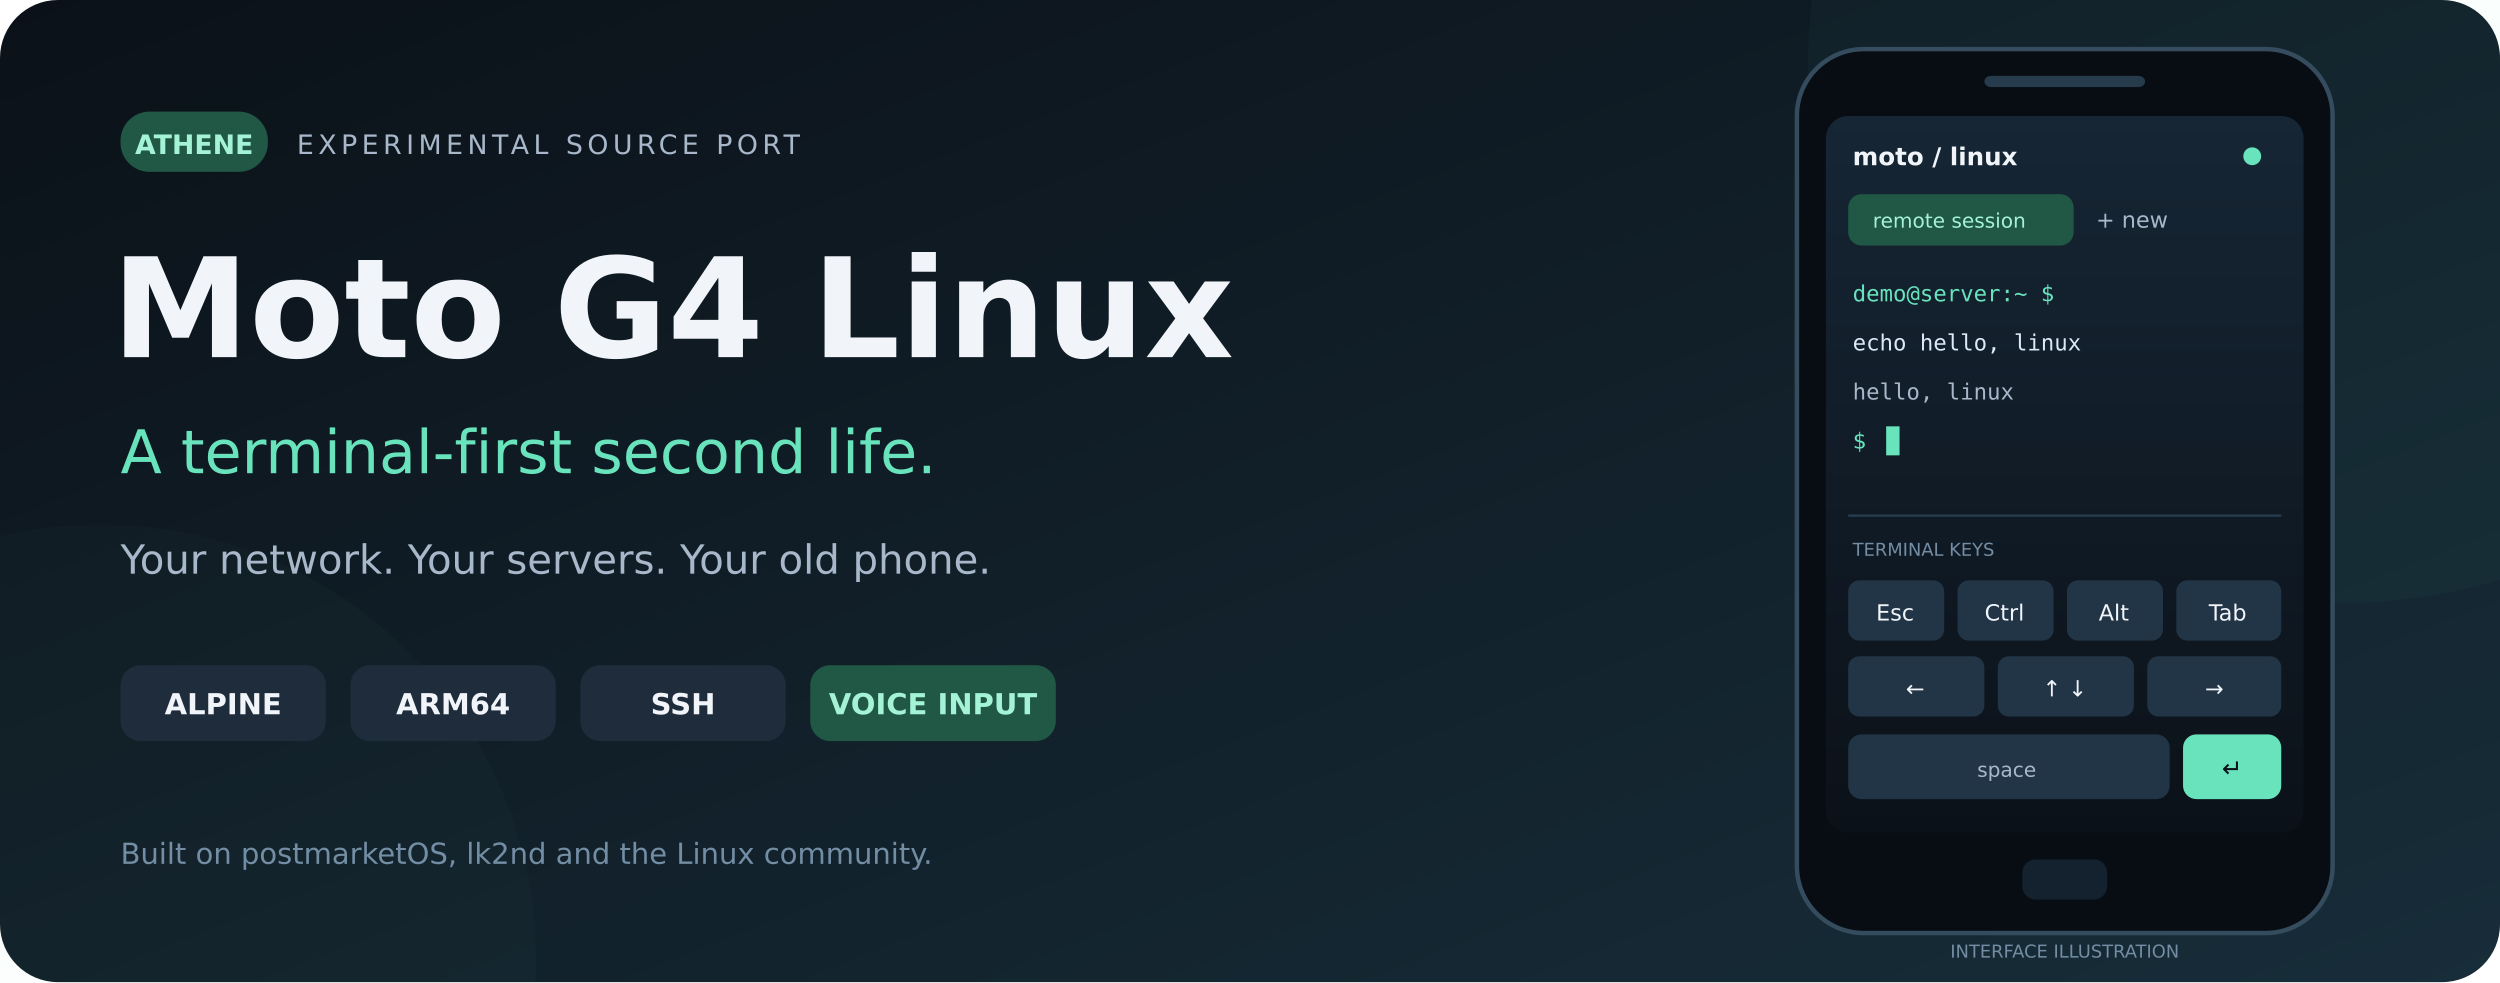
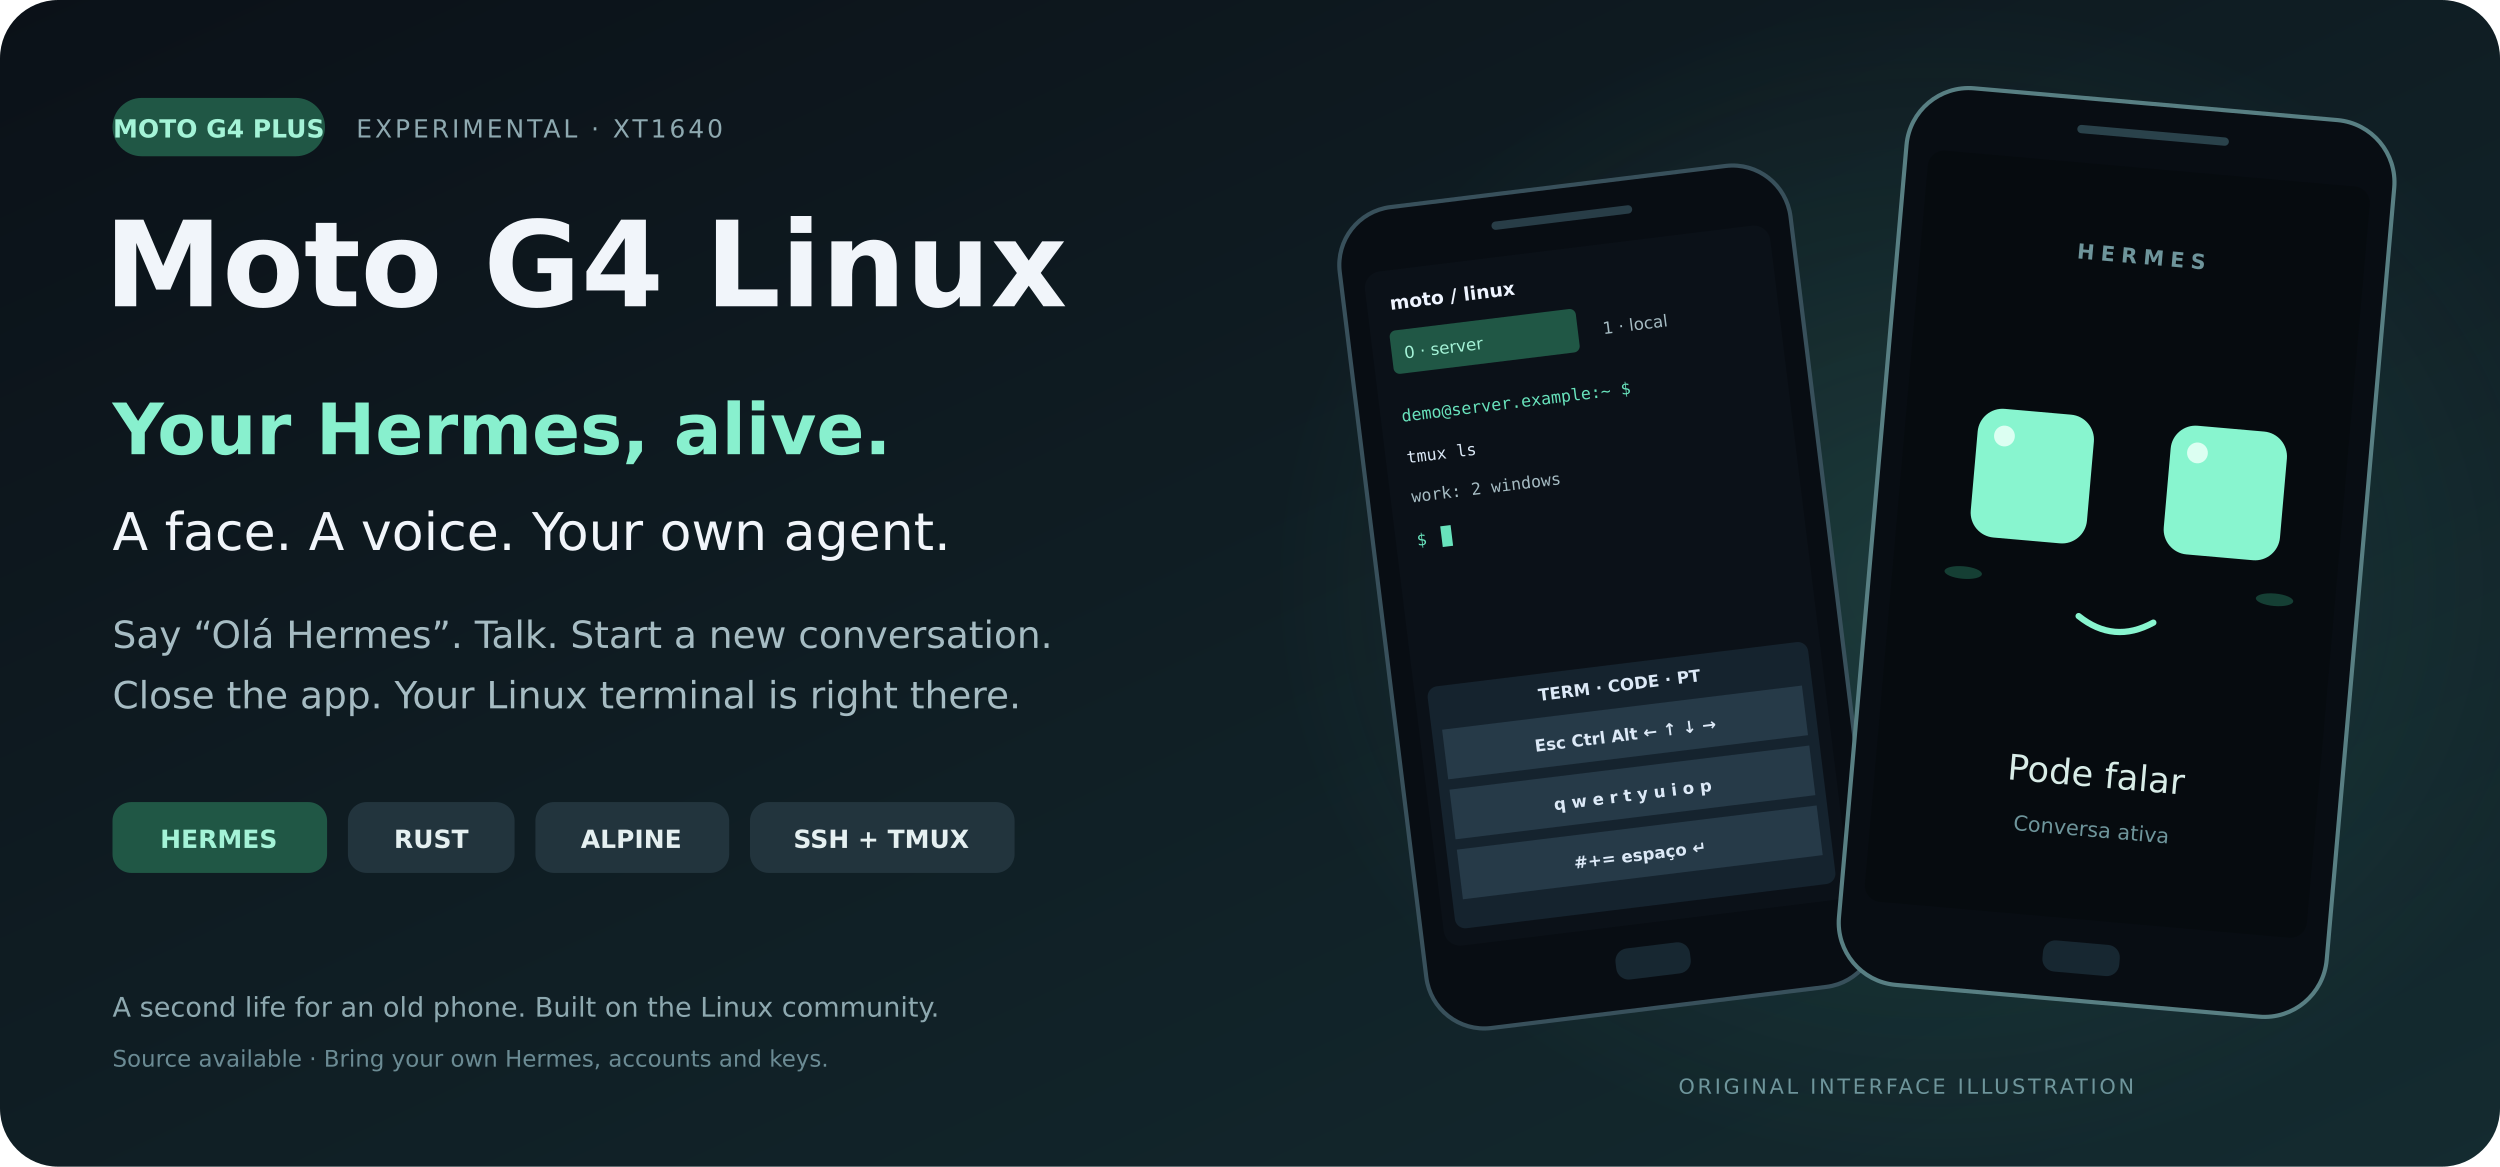
- <svg xmlns="http://www.w3.org/2000/svg" width="1120" height="440" viewBox="0 0 1120 440" role="img" aria-labelledby="title desc">
+ <svg xmlns="http://www.w3.org/2000/svg" width="1200" height="560" viewBox="0 0 1200 560" role="img" aria-labelledby="title desc">
  <defs>
    <linearGradient id="bg" x2="1" y2="1">
      <stop stop-color="#0b1118" />
-       <stop offset="1" stop-color="#172d39" />
+       <stop offset="1" stop-color="#142b30" />
    </linearGradient>
-     <linearGradient id="screen" x2="0" y2="1">
-       <stop stop-color="#162635" />
-       <stop offset="1" stop-color="#0b1118" />
-     </linearGradient>
+     <radialGradient id="glow">
+       <stop stop-color="#68e3bc" stop-opacity=".13" />
+       <stop offset="1" stop-color="#68e3bc" stop-opacity="0" />
+     </radialGradient>
  </defs>
-   <rect width="1120" height="440" rx="26" fill="url(#bg)" />
-   <circle cx="1050" cy="30" r="240" fill="#68e3bc" opacity=".035" />
-   <circle cx="45" cy="430" r="195" fill="#68e3bc" opacity=".025" />
+   <rect width="1200" height="560" rx="28" fill="url(#bg)" />
+   <ellipse cx="930" cy="280" rx="320" ry="280" fill="url(#glow)" />
  <g font-family="DejaVu Sans,Segoe UI,Arial,sans-serif">
-     <rect x="54" y="50" width="66" height="27" rx="13" fill="#205745" />
-     <text x="87" y="69" fill="#a4f3d7" text-anchor="middle" font-size="12" font-weight="700">ATHENE</text>
-     <text x="133" y="69" fill="#a8b8ca" font-size="12" letter-spacing="2">EXPERIMENTAL SOURCE PORT</text>
-     <text x="50" y="160" fill="#f1f5fa" font-size="62" font-weight="700">Moto G4 Linux</text>
-     <text x="54" y="212" fill="#68e3bc" font-size="27">A terminal-first second life.</text>
-     <text x="54" y="257" fill="#a8b8ca" font-size="18">Your network. Your servers. Your old phone.</text>
-     <g font-size="13" font-weight="700">
-       <rect x="54" y="298" width="92" height="34" rx="9" fill="#1e2c3b" />
-       <text x="100" y="320" fill="#f1f5fa" text-anchor="middle">ALPINE</text>
-       <rect x="157" y="298" width="92" height="34" rx="9" fill="#1e2c3b" />
-       <text x="203" y="320" fill="#f1f5fa" text-anchor="middle">ARM64</text>
-       <rect x="260" y="298" width="92" height="34" rx="9" fill="#1e2c3b" />
-       <text x="306" y="320" fill="#f1f5fa" text-anchor="middle">SSH</text>
-       <rect x="363" y="298" width="110" height="34" rx="9" fill="#205745" />
-       <text x="418" y="320" fill="#a4f3d7" text-anchor="middle">VOICE INPUT</text>
+     <rect x="54" y="47" width="102" height="28" rx="14" fill="#205745" />
+     <text x="105" y="66" text-anchor="middle" fill="#a4f3d7" font-size="12" font-weight="700">MOTO G4 PLUS</text>
+     <text x="171" y="66" fill="#8ea9b0" font-size="12" letter-spacing="1.4">EXPERIMENTAL · XT1640</text>
+     <text x="50" y="147" fill="#f1f5fa" font-size="57" font-weight="700">Moto G4 Linux</text>
+     <text x="54" y="218" fill="#88f0ce" font-size="34" font-weight="700">Your Hermes, alive.</text>
+     <text x="54" y="264" fill="#f1f5fa" font-size="25">A face. A voice. Your own agent.</text>
+     <text x="54" y="311" fill="#a6bcc3" font-size="18">Say “Olá Hermes”. Talk. Start a new conversation.</text>
+     <text x="54" y="340" fill="#a6bcc3" font-size="18">Close the app. Your Linux terminal is right there.</text>
+     <g font-size="12" font-weight="700" text-anchor="middle">
+       <rect x="54" y="385" width="103" height="34" rx="9" fill="#205745" />
+       <text x="105" y="407" fill="#a4f3d7">HERMES</text>
+       <rect x="167" y="385" width="80" height="34" rx="9" fill="#22343d" />
+       <text x="207" y="407" fill="#e5f0f1">RUST</text>
+       <rect x="257" y="385" width="93" height="34" rx="9" fill="#22343d" />
+       <text x="303" y="407" fill="#e5f0f1">ALPINE</text>
+       <rect x="360" y="385" width="127" height="34" rx="9" fill="#22343d" />
+       <text x="423" y="407" fill="#e5f0f1">SSH + TMUX</text>
    </g>
-     <text x="54" y="387" fill="#738da4" font-size="13">Built on postmarketOS, lk2nd and the Linux community.</text>
-     <g transform="translate(805,22)">
-       <rect width="240" height="396" rx="30" fill="#080d13" stroke="#344c5e" stroke-width="2" />
-       <rect x="84" y="12" width="72" height="5" rx="3" fill="#263b4b" />
-       <rect x="13" y="30" width="214" height="321" rx="10" fill="url(#screen)" />
-       <text x="25" y="52" fill="#f1f5fa" font-size="11" font-weight="700">moto / linux</text>
-       <circle cx="204" cy="48" r="4" fill="#68e3bc" />
-       <rect x="23" y="65" width="101" height="23" rx="6" fill="#205745" />
-       <text x="34" y="80" fill="#a4f3d7" font-size="9">remote session</text>
-       <text x="134" y="80" fill="#a8b8ca" font-size="10">+ new</text>
-       <g font-family="DejaVu Sans Mono,monospace" font-size="10">
-         <text x="25" y="113" fill="#68e3bc">demo@server:~ $</text>
-         <text x="25" y="135" fill="#dce9f7">echo hello, linux</text>
-         <text x="25" y="157" fill="#a8b8ca">hello, linux</text>
-         <text x="25" y="179" fill="#68e3bc">$</text>
-         <rect x="40" y="169" width="6" height="13" fill="#68e3bc" />
+     <text x="54" y="488" fill="#8ea9b0" font-size="13">A second life for an old phone. Built on the Linux community.</text>
+     <text x="54" y="512" fill="#6b8b94" font-size="11">Source available · Bring your own Hermes, accounts and keys.</text>
+     <g transform="translate(662 88) rotate(-7 110 190)">
+       <rect width="218" height="397" rx="28" fill="#080d13" stroke="#38505b" stroke-width="2" />
+       <rect x="75" y="13" width="68" height="4" rx="2" fill="#283d47" />
+       <rect x="11" y="30" width="196" height="326" rx="8" fill="#0b1118" />
+       <text x="22" y="49" fill="#eef4ff" font-size="9" font-weight="700">moto / linux</text>
+       <rect x="20" y="59" width="90" height="21" rx="3" fill="#205745" />
+       <text x="26" y="73" fill="#a4f3d7" font-size="8">0 · server</text>
+       <text x="122" y="73" fill="#a6bcc3" font-size="8">1 · local</text>
+       <g font-family="DejaVu Sans Mono,monospace" font-size="8">
+         <text x="21" y="103" fill="#68e3bc">demo@server.example:~ $</text>
+         <text x="21" y="123" fill="#dce9f7">tmux ls</text>
+         <text x="21" y="142" fill="#a6bcc3">work: 2 windows</text>
+         <text x="21" y="163" fill="#68e3bc">$</text>
+         <rect x="33" y="155" width="5" height="10" fill="#68e3bc" />
      </g>
-       <path d="M23 209H217" stroke="#283e50" />
-       <text x="25" y="227" fill="#738da4" font-size="8">TERMINAL KEYS</text>
-       <g fill="#223546">
-         <rect x="23" y="238" width="43" height="27" rx="5" />
-         <rect x="72" y="238" width="43" height="27" rx="5" />
-         <rect x="121" y="238" width="43" height="27" rx="5" />
-         <rect x="170" y="238" width="47" height="27" rx="5" />
-         <rect x="23" y="272" width="61" height="27" rx="5" />
-         <rect x="90" y="272" width="61" height="27" rx="5" />
-         <rect x="157" y="272" width="60" height="27" rx="5" />
+       <rect x="17" y="231" width="184" height="117" rx="5" fill="#15232e" />
+       <g fill="#263a48">
+         <path d="M22 252h174v24H22zM22 281h174v24H22zM22 310h174v24H22z" />
      </g>
-       <g fill="#f1f5fa" text-anchor="middle" font-size="10">
-         <text x="44" y="256">Esc</text>
-         <text x="93" y="256">Ctrl</text>
-         <text x="142" y="256">Alt</text>
-         <text x="193" y="256">Tab</text>
-         <text x="53" y="290">←</text>
-         <text x="120" y="290">↑ ↓</text>
-         <text x="187" y="290">→</text>
+       <g fill="#dce9f7" text-anchor="middle" font-size="8" font-weight="700">
+         <text x="109" y="244">TERM · CODE · PT</text>
+         <text x="109" y="268">Esc    Ctrl    Alt    ← ↑ ↓ →</text>
+         <text x="109" y="297">q   w   e   r   t   y   u   i   o   p</text>
+         <text x="109" y="326">#+=          espaço          ↵</text>
      </g>
-       <rect x="23" y="307" width="144" height="29" rx="6" fill="#223546" />
-       <rect x="173" y="307" width="44" height="29" rx="6" fill="#68e3bc" />
-       <text x="94" y="326" text-anchor="middle" fill="#a8b8ca" font-size="9">space</text>
-       <text x="195" y="326" text-anchor="middle" fill="#0b1118" font-size="11">↵</text>
-       <rect x="101" y="363" width="38" height="18" rx="6" fill="#14212e" />
-       <text x="120" y="407" text-anchor="middle" fill="#738da4" font-size="8">INTERFACE ILLUSTRATION</text>
+       <rect x="91" y="367" width="36" height="15" rx="6" fill="#172731" />
    </g>
+     <g transform="translate(899 49) rotate(5 115 210)">
+       <rect width="235" height="432" rx="30" fill="#080d13" stroke="#587f83" stroke-width="2" />
+       <rect x="81" y="13" width="73" height="4" rx="2" fill="#2a424b" />
+       <rect x="11" y="31" width="213" height="362" rx="8" fill="#060b0f" />
+       <text x="117" y="77" fill="#6e959b" text-anchor="middle" font-size="10" font-weight="700" letter-spacing="3">HERMES</text>
+       <rect x="46" y="152" width="56" height="62" rx="12" fill="#88f5cf" />
+       <rect x="139" y="152" width="56" height="62" rx="12" fill="#88f5cf" />
+       <circle cx="59" cy="165" r="5" fill="#dcfff2" />
+       <circle cx="152" cy="165" r="5" fill="#dcfff2" />
+       <ellipse cx="45" cy="232" rx="9" ry="3" fill="#153f34" />
+       <ellipse cx="195" cy="232" rx="9" ry="3" fill="#153f34" />
+       <path d="M102 248Q120 260 138 248" fill="none" stroke="#88f5cf" stroke-width="3" stroke-linecap="round" />
+       <text x="117" y="329" fill="#d8ece7" text-anchor="middle" font-size="17">Pode falar</text>
+       <text x="117" y="353" fill="#6e959b" text-anchor="middle" font-size="10">Conversa ativa</text>
+       <rect x="99" y="404" width="37" height="15" rx="6" fill="#172731" />
+     </g>
+     <text x="915" y="525" fill="#6e959b" text-anchor="middle" font-size="10" letter-spacing="1.3">ORIGINAL INTERFACE ILLUSTRATION</text>
  </g>
</svg>
